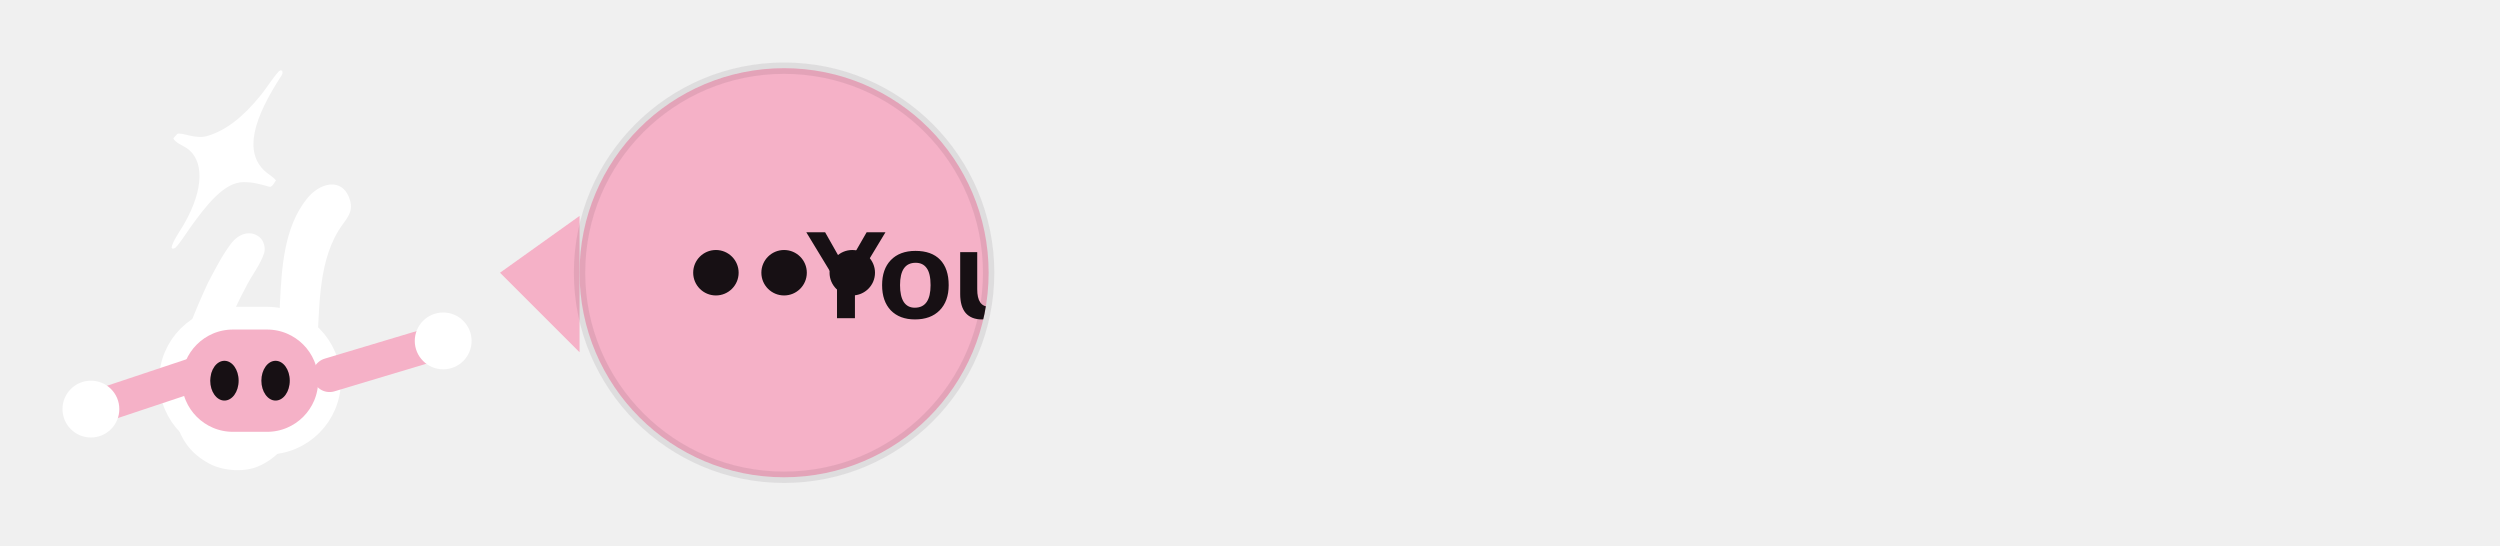
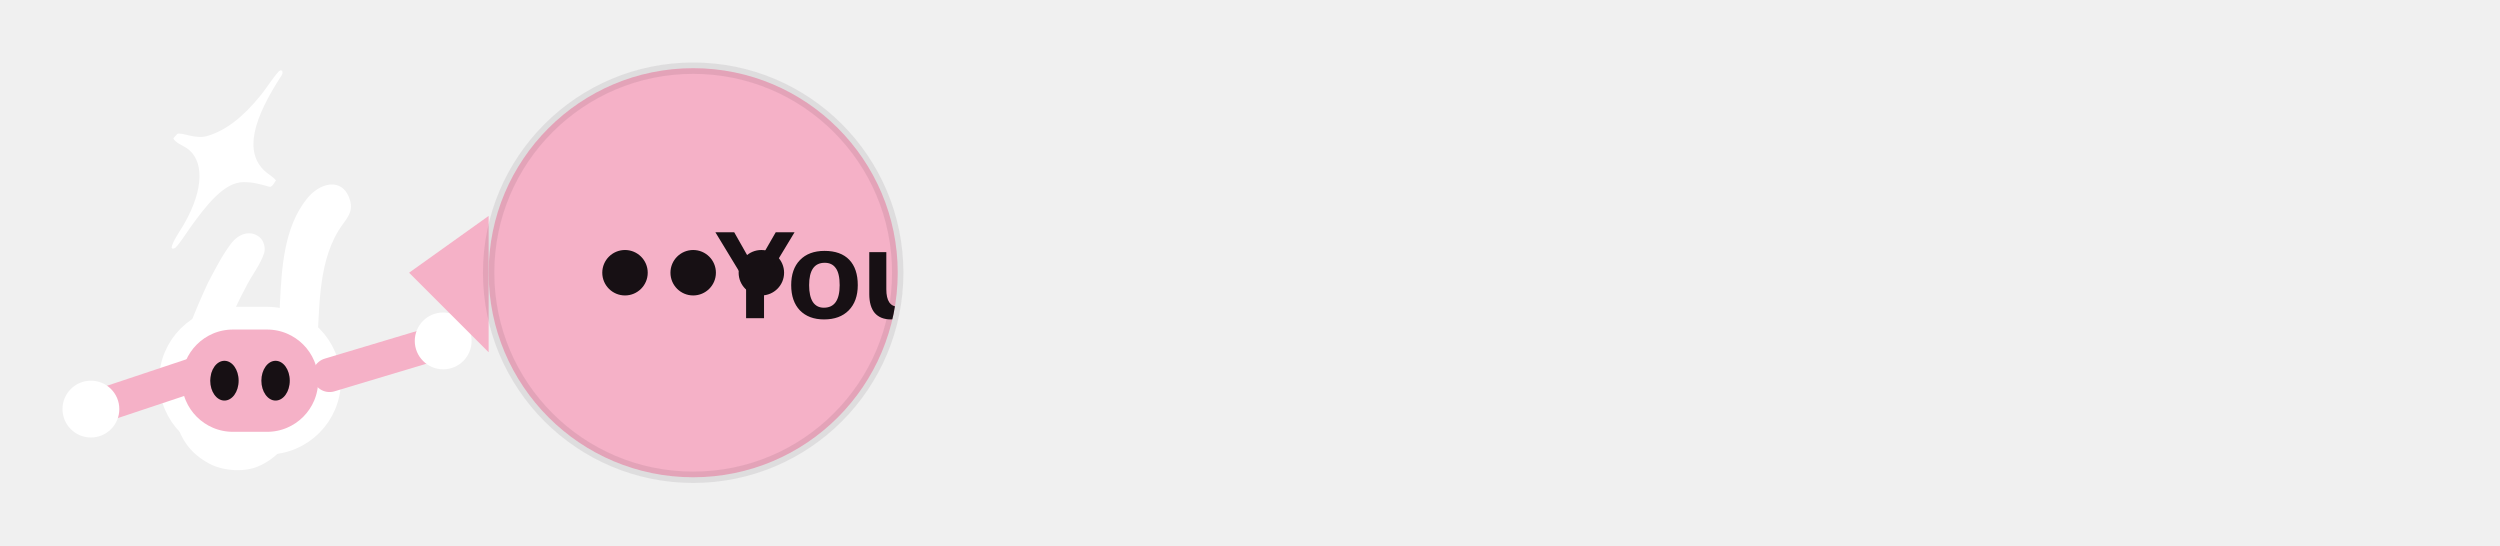
<svg xmlns="http://www.w3.org/2000/svg" width="220" height="48" viewBox="0 0 220 48" fill="none" role="img" aria-labelledby="title desc">
  <style>
    #u-mark,#u-face,#arm-left,#arm-right,#speech-motion,#bubble-tail,#thinking-dots,#message-copy,#attention-ring { transform-box: fill-box; }
    #u-mark { transform-origin: 50% 82%; animation: waiting-mark 4s cubic-bezier(.2,.8,.2,1) 1 both; }
    #u-face { transform-origin: center bottom; animation: waiting-face 4s cubic-bezier(.2,.8,.2,1) 1 both; }
    #arm-left { transform-origin: right center; animation: waiting-left-arm 4s cubic-bezier(.2,.8,.2,1) 1 both; }
    #arm-right { transform-origin: left center; animation: waiting-right-arm 4s cubic-bezier(.2,.8,.2,1) 1 both; }
    #speech-motion { transform-origin: 0 82%; animation: waiting-speech 4s cubic-bezier(.2,.8,.2,1) 1 both; }
    #bubble-surface,#bubble-clip-rect { animation: waiting-width 4s cubic-bezier(.2,.8,.2,1) 1 both; }
    #thinking-dots { animation: waiting-dots 4s ease 1 both; }
    #thinking-dots circle { transform-box: fill-box; transform-origin:center; animation: dot-pulse .66s ease-in-out infinite alternate; }
    #thinking-dots circle:nth-child(2) { animation-delay:.12s; }
    #thinking-dots circle:nth-child(3) { animation-delay:.24s; }
    #message-copy { animation: waiting-copy 4s ease 1 both; }
    #attention-ring { transform-origin:center; animation: waiting-ring 1.6s ease-out 2 both; }
    @keyframes waiting-mark { 0%,5%,22%,100% { transform:translateY(0) scale(1); } 9% { transform:translateY(1px) scale(1.035,.965); } 14% { transform:translateY(-1.5px) scale(.97,1.055); } 19% { transform:translateY(.4px) scale(1.016,.987); } }
    @keyframes waiting-face { 0%,5% { opacity:0; transform:translateY(6px) scale(.68); } 18% { opacity:1; transform:translateY(-2px) scale(1.08); } 23%,100% { opacity:1; transform:translateY(0) scale(1); } }
    @keyframes waiting-speech { 0%,16% { opacity:0; transform:translateX(-8px) scale(.82); } 24%,100% { opacity:1; transform:translateX(0) scale(1); } }
    @keyframes waiting-width { 0%,31% { width:36px; } 44%,100% { width:160px; } }
    @keyframes waiting-dots { 0%,17% { opacity:0; } 23%,32% { opacity:1; } 41%,100% { opacity:0; } }
    @keyframes waiting-copy { 0%,38% { opacity:0; transform:translateX(4px); } 47%,100% { opacity:1; transform:translateX(0); } }
    @keyframes waiting-left-arm { 0%,20% { opacity:0; transform:rotate(22deg) scaleX(.72); } 30%,56% { opacity:1; transform:rotate(12deg) scaleX(1); } 70%,100% { opacity:0; transform:rotate(22deg) scaleX(.72); } }
    @keyframes waiting-right-arm { 0%,20% { opacity:0; transform:rotate(10deg) scaleX(.72); } 30%,56% { opacity:1; transform:rotate(-8deg) scaleX(1.16); } 70%,100% { opacity:0; transform:rotate(-4deg) scaleX(.76); } }
    @keyframes waiting-ring { 0% { opacity:0; transform:scale(.72); } 18% { opacity:.9; } 72%,100% { opacity:0; transform:scale(1.32); } }
    @keyframes dot-pulse { from { transform:translateY(1px) scale(.82); opacity:.5; } to { transform:translateY(-1px) scale(1); opacity:1; } }
    @media (prefers-reduced-motion: reduce) {
      #u-mark,#u-face,#arm-left,#arm-right,#speech-motion,#bubble-surface,#bubble-clip-rect,#thinking-dots,#message-copy,#attention-ring,#thinking-dots circle { animation:none!important; }
      #u-face,#speech-motion,#message-copy { opacity:1; transform:none; }
      #arm-left,#arm-right,#thinking-dots,#attention-ring { opacity:0; }
      #bubble-surface,#bubble-clip-rect { width:160px; }
    }
  </style>
  <ellipse id="attention-ring" cx="22" cy="25" rx="18" ry="18" fill="none" stroke="#FF7EAA" stroke-width="1" opacity="0" />
  <g id="u-agent">
    <g id="u-mark">
      <path transform="translate(1 3) scale(.1640625)" d="M170.98 80.686C175.826 80.338 179.093 82.846 180.922 87.131C184.554 95.574 179.373 98.984 175.515 105.325C163.859 124.48 165.503 149.557 163.744 170.582C161.932 192.259 154.492 222.584 132.269 231.923C124.974 234.989 114.517 234.372 107.397 231.013C70.254 212.926 93.129 160.103 105.525 133.265C109.335 126.098 112.98 118.784 117.907 112.277C121.491 107.547 127.748 104.724 132.998 108.827C135.386 110.694 136.494 114.684 135.563 117.517C133.513 123.752 129.105 129.175 126.136 135.017C117.204 151.711 107.57 173.577 108.149 192.736C108.648 197.729 110.443 203.949 114.709 207.163C121.717 212.44 129.246 209.446 133.613 202.772C139.289 194.091 141.378 184.867 142.431 174.855C143.583 164.684 143.524 154.864 144.04 144.611C144.994 125.736 146.094 103.972 158.412 88.444C161.509 84.539 165.905 81.232 170.98 80.686Z" fill="#FFFFFF" />
      <path transform="translate(1 3) scale(.1640625)" d="M86.911 55.851C87.597 55.021 88.253 54.329 88.973 53.542C91.25 52.47 98.672 56.49 104.848 54.718C114.926 51.825 124.216 44.623 133.929 32.589C137.352 28.347 139.875 23.921 143.53 19.89C144.863 19.207 144.275 19.318 145.281 19.74C145.408 20.386 145.647 21.087 144.974 22.118C129.708 45.515 124.762 63.049 135.86 73.396C137.561 74.984 140.36 76.538 141.933 78.461L140.234 80.998C139.451 81.667 139.143 82.096 138.465 81.908C133.792 80.613 129.85 79.36 124.485 79.406C114.232 79.49 104.957 91.22 95.917 103.826C93.848 106.711 90.253 112.469 87.892 114.692C86.251 115.246 86.838 115.356 85.933 114.646C86.142 111.648 90.686 105.295 92.594 101.966C103.729 82.532 103.185 67.329 93.994 61.112C92.441 60.067 87.463 58.022 86.911 55.851Z" fill="#FFFFFF" />
    </g>
    <g id="u-face">
      <rect x="15" y="28" width="14" height="11" rx="5.5" fill="#F5B1C7" stroke="#FFFFFF" stroke-width="2" />
      <ellipse cx="19.75" cy="33.5" rx="1.25" ry="1.75" fill="#171014" />
      <ellipse cx="24.25" cy="33.5" rx="1.25" ry="1.75" fill="#171014" />
    </g>
    <g id="arm-left">
      <path d="M17 33L8 36" fill="none" stroke="#F5B1C7" stroke-width="3" stroke-linecap="round" />
      <circle cx="8" cy="36" r="2.5" fill="#FFFFFF" />
    </g>
    <g id="arm-right">
      <path d="M29 33L39 30" fill="none" stroke="#F5B1C7" stroke-width="3" stroke-linecap="round" />
      <circle cx="39" cy="30" r="2.5" fill="#FFFFFF" />
    </g>
  </g>
-   <g id="speech" transform="translate(51 6)">
+   <g id="speech" transform="translate(43 6)">
    <g id="speech-motion">
      <path id="bubble-tail" d="M0 13L-7 18L0 25Z" fill="#F5B1C7" />
      <rect id="bubble-surface" width="36" height="36" rx="18" fill="#F5B1C7" stroke="rgba(13,10,15,.08)" />
      <clipPath id="bubble-clip">
        <rect id="bubble-clip-rect" width="36" height="36" rx="18" />
      </clipPath>
      <g clip-path="url(#bubble-clip)">
        <g id="thinking-dots" fill="#171014">
          <circle cx="12" cy="18" r="2" />
          <circle cx="18" cy="18" r="2" />
          <circle cx="24" cy="18" r="2" />
        </g>
        <text id="message-copy" x="80" y="22" fill="#171014" font-family="-apple-system, BlinkMacSystemFont, 'SF Pro Text', 'PingFang SC', 'Helvetica Neue', Arial, sans-serif" font-size="11" font-weight="650" letter-spacing="-.1" text-anchor="middle">Your turn — I’m waiting</text>
      </g>
    </g>
  </g>
</svg>
